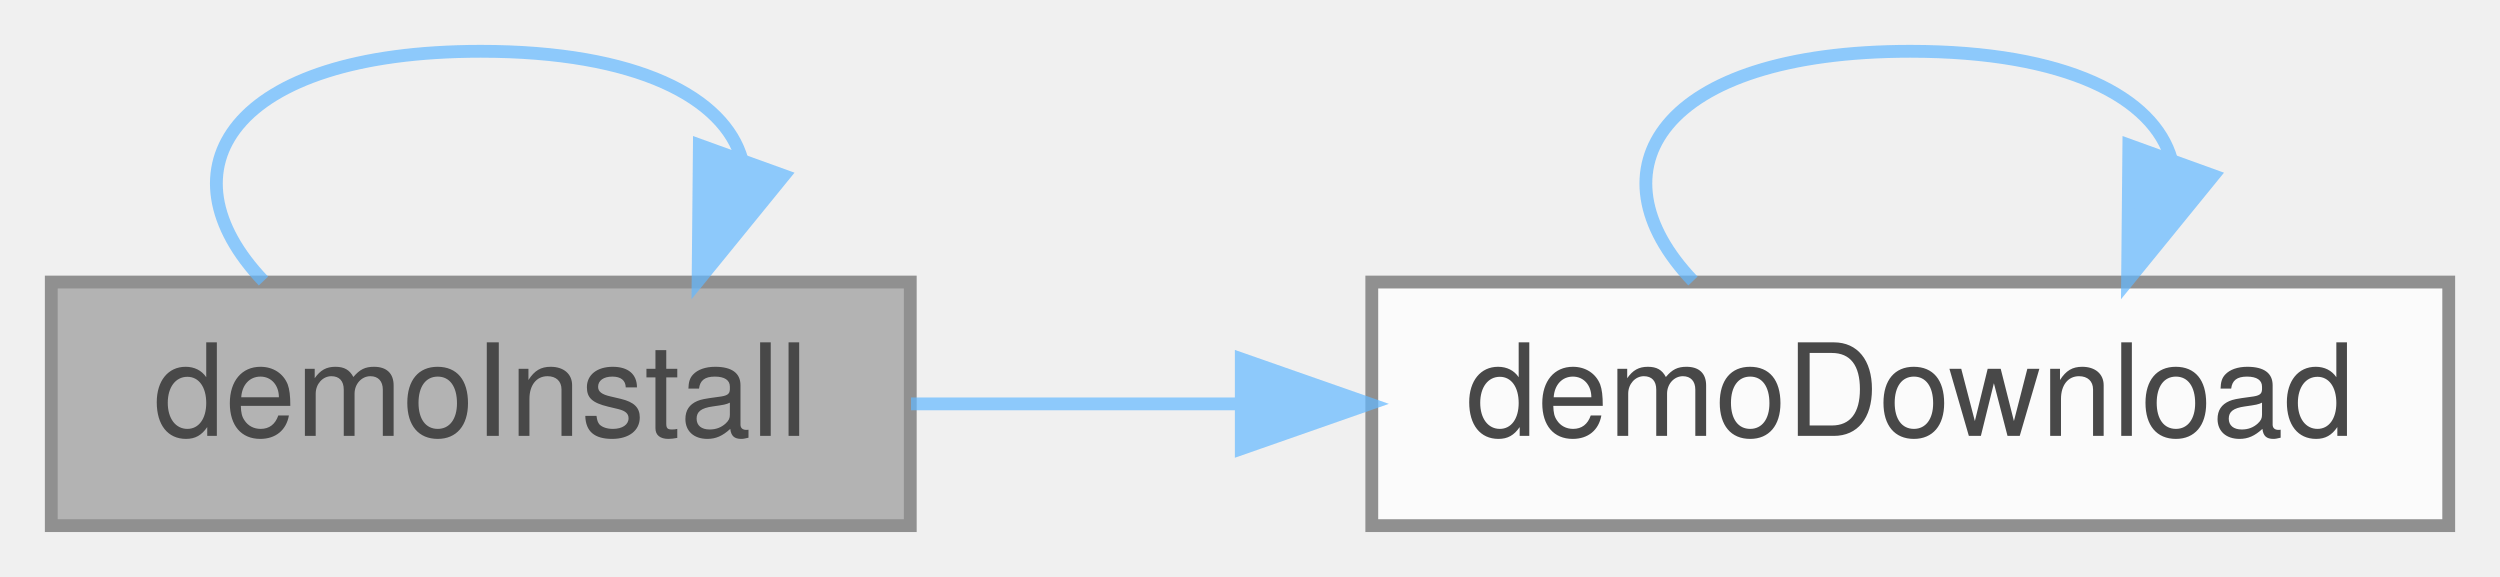
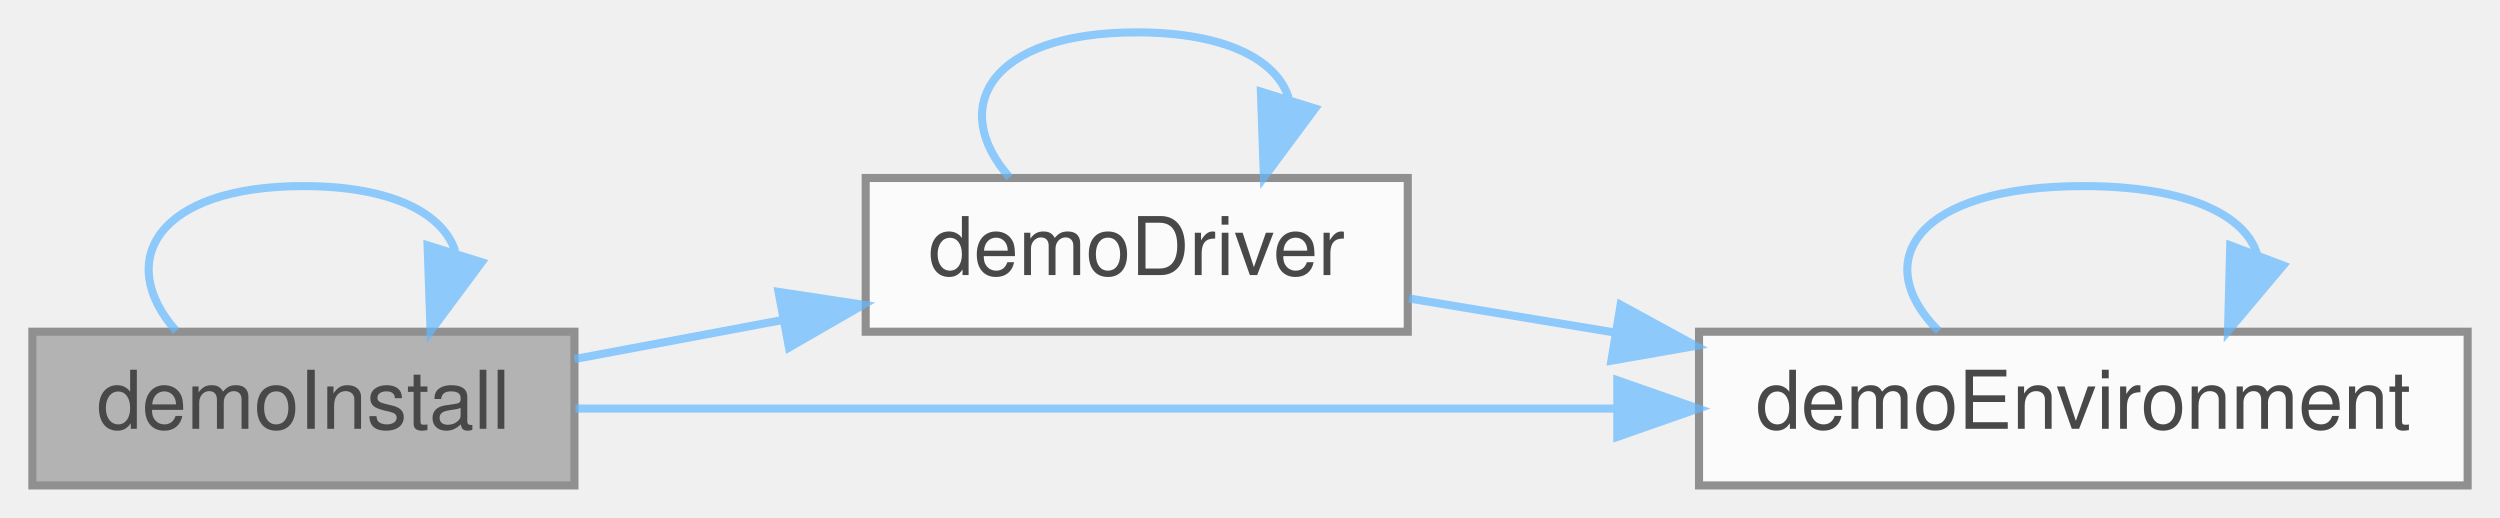
- <svg xmlns="http://www.w3.org/2000/svg" xmlns:xlink="http://www.w3.org/1999/xlink" width="195pt" height="45pt" viewBox="0.00 0.00 195.00 45.00">
+ <svg xmlns="http://www.w3.org/2000/svg" xmlns:xlink="http://www.w3.org/1999/xlink" width="309pt" height="64pt" viewBox="0.00 0.00 309.00 64.00">
  <svg id="main" version="1.1" xml:space="preserve">
    <style type="text/css">
.node, .edge {opacity: 0.7;}
.node.selected, .edge.selected {opacity: 1;}
.edge:hover path { stroke: red; }
.edge:hover polygon { stroke: red; fill: red; }
</style>
    <svg id="graph" class="graph">
-       <g id="graph0" class="graph" transform="scale(1 1) rotate(0) translate(4 41)">
+       <g id="graph0" class="graph" transform="scale(1 1) rotate(0) translate(4 60)">
        <g id="Node000001" class="node">
          <g id="a_Node000001">
            <a xlink:title="This builds the temporary Composer application and loads its autoloader.">
              <polygon fill="#999999" stroke="#666666" points="67,-19 0,-19 0,0 67,0 67,-19" />
              <text text-anchor="middle" x="33.5" y="-7" font-family="Helvetica,sans-Serif" font-size="10.00">demoInstall</text>
            </a>
          </g>
        </g>
-         <g id="edge3_Node000001_Node000001" class="edge">
-           <g id="a_edge3_Node000001_Node000001">
+         <g id="edge6_Node000001_Node000001" class="edge">
+           <g id="a_edge6_Node000001_Node000001">
            <a xlink:title=" ">
-               <path fill="none" stroke="#63b8ff" d="M16.55,-19.08C8.3,-27.73 13.95,-37 33.5,-37 45.72,-37 52.51,-33.38 53.87,-28.55" />
-               <polygon fill="#63b8ff" stroke="#63b8ff" points="57.14,-27.3 50.45,-19.08 50.55,-29.68 57.14,-27.3" />
+               <path fill="none" stroke="#63b8ff" d="M17.78,-19.08C10.13,-27.73 15.37,-37 33.5,-37 44.55,-37 50.81,-33.56 52.28,-28.91" />
+               <polygon fill="#63b8ff" stroke="#63b8ff" points="55.54,-27.59 49.22,-19.08 48.85,-29.67 55.54,-27.59" />
            </a>
          </g>
        </g>
        <g id="Node000002" class="node">
          <g id="a_Node000002">
-             <a xlink:href="demo_2demo_8php.html#aa709ff82ef52503b943e8e2c9f184ae2" target="_top" xlink:title="This downloads one HTTPS resource directly to a file.">
-               <polygon fill="white" stroke="#666666" points="187,-19 103,-19 103,0 187,0 187,-19" />
-               <text text-anchor="middle" x="145" y="-7" font-family="Helvetica,sans-Serif" font-size="10.00">demoDownload</text>
+             <a xlink:href="demo_2demo_8php.html#a44ae472ed99b38a2954546153b76679e" target="_top" xlink:title="This validates the selected database driver.">
+               <polygon fill="white" stroke="#666666" points="170,-38 103,-38 103,-19 170,-19 170,-38" />
+               <text text-anchor="middle" x="136.5" y="-26" font-family="Helvetica,sans-Serif" font-size="10.00">demoDriver</text>
            </a>
          </g>
        </g>
        <g id="edge1_Node000001_Node000002" class="edge">
          <g id="a_edge1_Node000001_Node000002">
            <a xlink:title=" ">
-               <path fill="none" stroke="#63b8ff" d="M67.06,-9.5C75.12,-9.5 83.96,-9.5 92.68,-9.5" />
-               <polygon fill="#63b8ff" stroke="#63b8ff" points="92.82,-13 102.82,-9.5 92.82,-6 92.82,-13" />
+               <path fill="none" stroke="#63b8ff" d="M67.01,-15.62C75.22,-17.16 84.16,-18.84 92.78,-20.46" />
+               <polygon fill="#63b8ff" stroke="#63b8ff" points="92.23,-23.92 102.7,-22.33 93.52,-17.04 92.23,-23.92" />
+             </a>
+           </g>
+         </g>
+         <g id="Node000003" class="node">
+           <g id="a_Node000003">
+             <a xlink:href="demo_2demo_8php.html#ae500e25b814b78dd63bf379011d131bc" target="_top" xlink:title="This reads a demo setting from the environment.">
+               <polygon fill="white" stroke="#666666" points="301,-19 206,-19 206,0 301,0 301,-19" />
+               <text text-anchor="middle" x="253.5" y="-7" font-family="Helvetica,sans-Serif" font-size="10.00">demoEnvironment</text>
+             </a>
+           </g>
+         </g>
+         <g id="edge5_Node000001_Node000003" class="edge">
+           <g id="a_edge5_Node000001_Node000003">
+             <a xlink:title=" ">
+               <path fill="none" stroke="#63b8ff" d="M67.14,-9.5C101.08,-9.5 154.88,-9.5 195.8,-9.5" />
+               <polygon fill="#63b8ff" stroke="#63b8ff" points="195.9,-13 205.9,-9.5 195.9,-6 195.9,-13" />
            </a>
          </g>
        </g>
        <g id="edge2_Node000002_Node000002" class="edge">
          <g id="a_edge2_Node000002_Node000002">
            <a xlink:title=" ">
-               <path fill="none" stroke="#63b8ff" d="M128.05,-19.08C119.8,-27.73 125.45,-37 145,-37 157.22,-37 164.01,-33.38 165.37,-28.55" />
-               <polygon fill="#63b8ff" stroke="#63b8ff" points="168.64,-27.3 161.95,-19.08 162.05,-29.68 168.64,-27.3" />
+               <path fill="none" stroke="#63b8ff" d="M120.78,-38.08C113.13,-46.73 118.37,-56 136.5,-56 147.55,-56 153.81,-52.56 155.28,-47.91" />
+               <polygon fill="#63b8ff" stroke="#63b8ff" points="158.54,-46.59 152.22,-38.08 151.85,-48.67 158.54,-46.59" />
+             </a>
+           </g>
+         </g>
+         <g id="edge3_Node000002_Node000003" class="edge">
+           <g id="a_edge3_Node000002_Node000003">
+             <a xlink:title=" ">
+               <path fill="none" stroke="#63b8ff" d="M170.15,-23.11C178.07,-21.8 186.77,-20.36 195.46,-18.92" />
+               <polygon fill="#63b8ff" stroke="#63b8ff" points="196.31,-22.33 205.61,-17.25 195.17,-15.42 196.31,-22.33" />
+             </a>
+           </g>
+         </g>
+         <g id="edge4_Node000003_Node000003" class="edge">
+           <g id="a_edge4_Node000003_Node000003">
+             <a xlink:title=" ">
+               <path fill="none" stroke="#63b8ff" d="M235.62,-19.08C226.92,-27.73 232.88,-37 253.5,-37 266.39,-37 273.55,-33.38 274.98,-28.55" />
+               <polygon fill="#63b8ff" stroke="#63b8ff" points="278.2,-27.19 271.38,-19.08 271.66,-29.67 278.2,-27.19" />
            </a>
          </g>
        </g>
      </g>
    </svg>
  </svg>
  <style type="text/css">

[data-mouse-over-selected='false'] { opacity: 0.7; }
[data-mouse-over-selected='true']  { opacity: 1.0; }

</style>
</svg>
